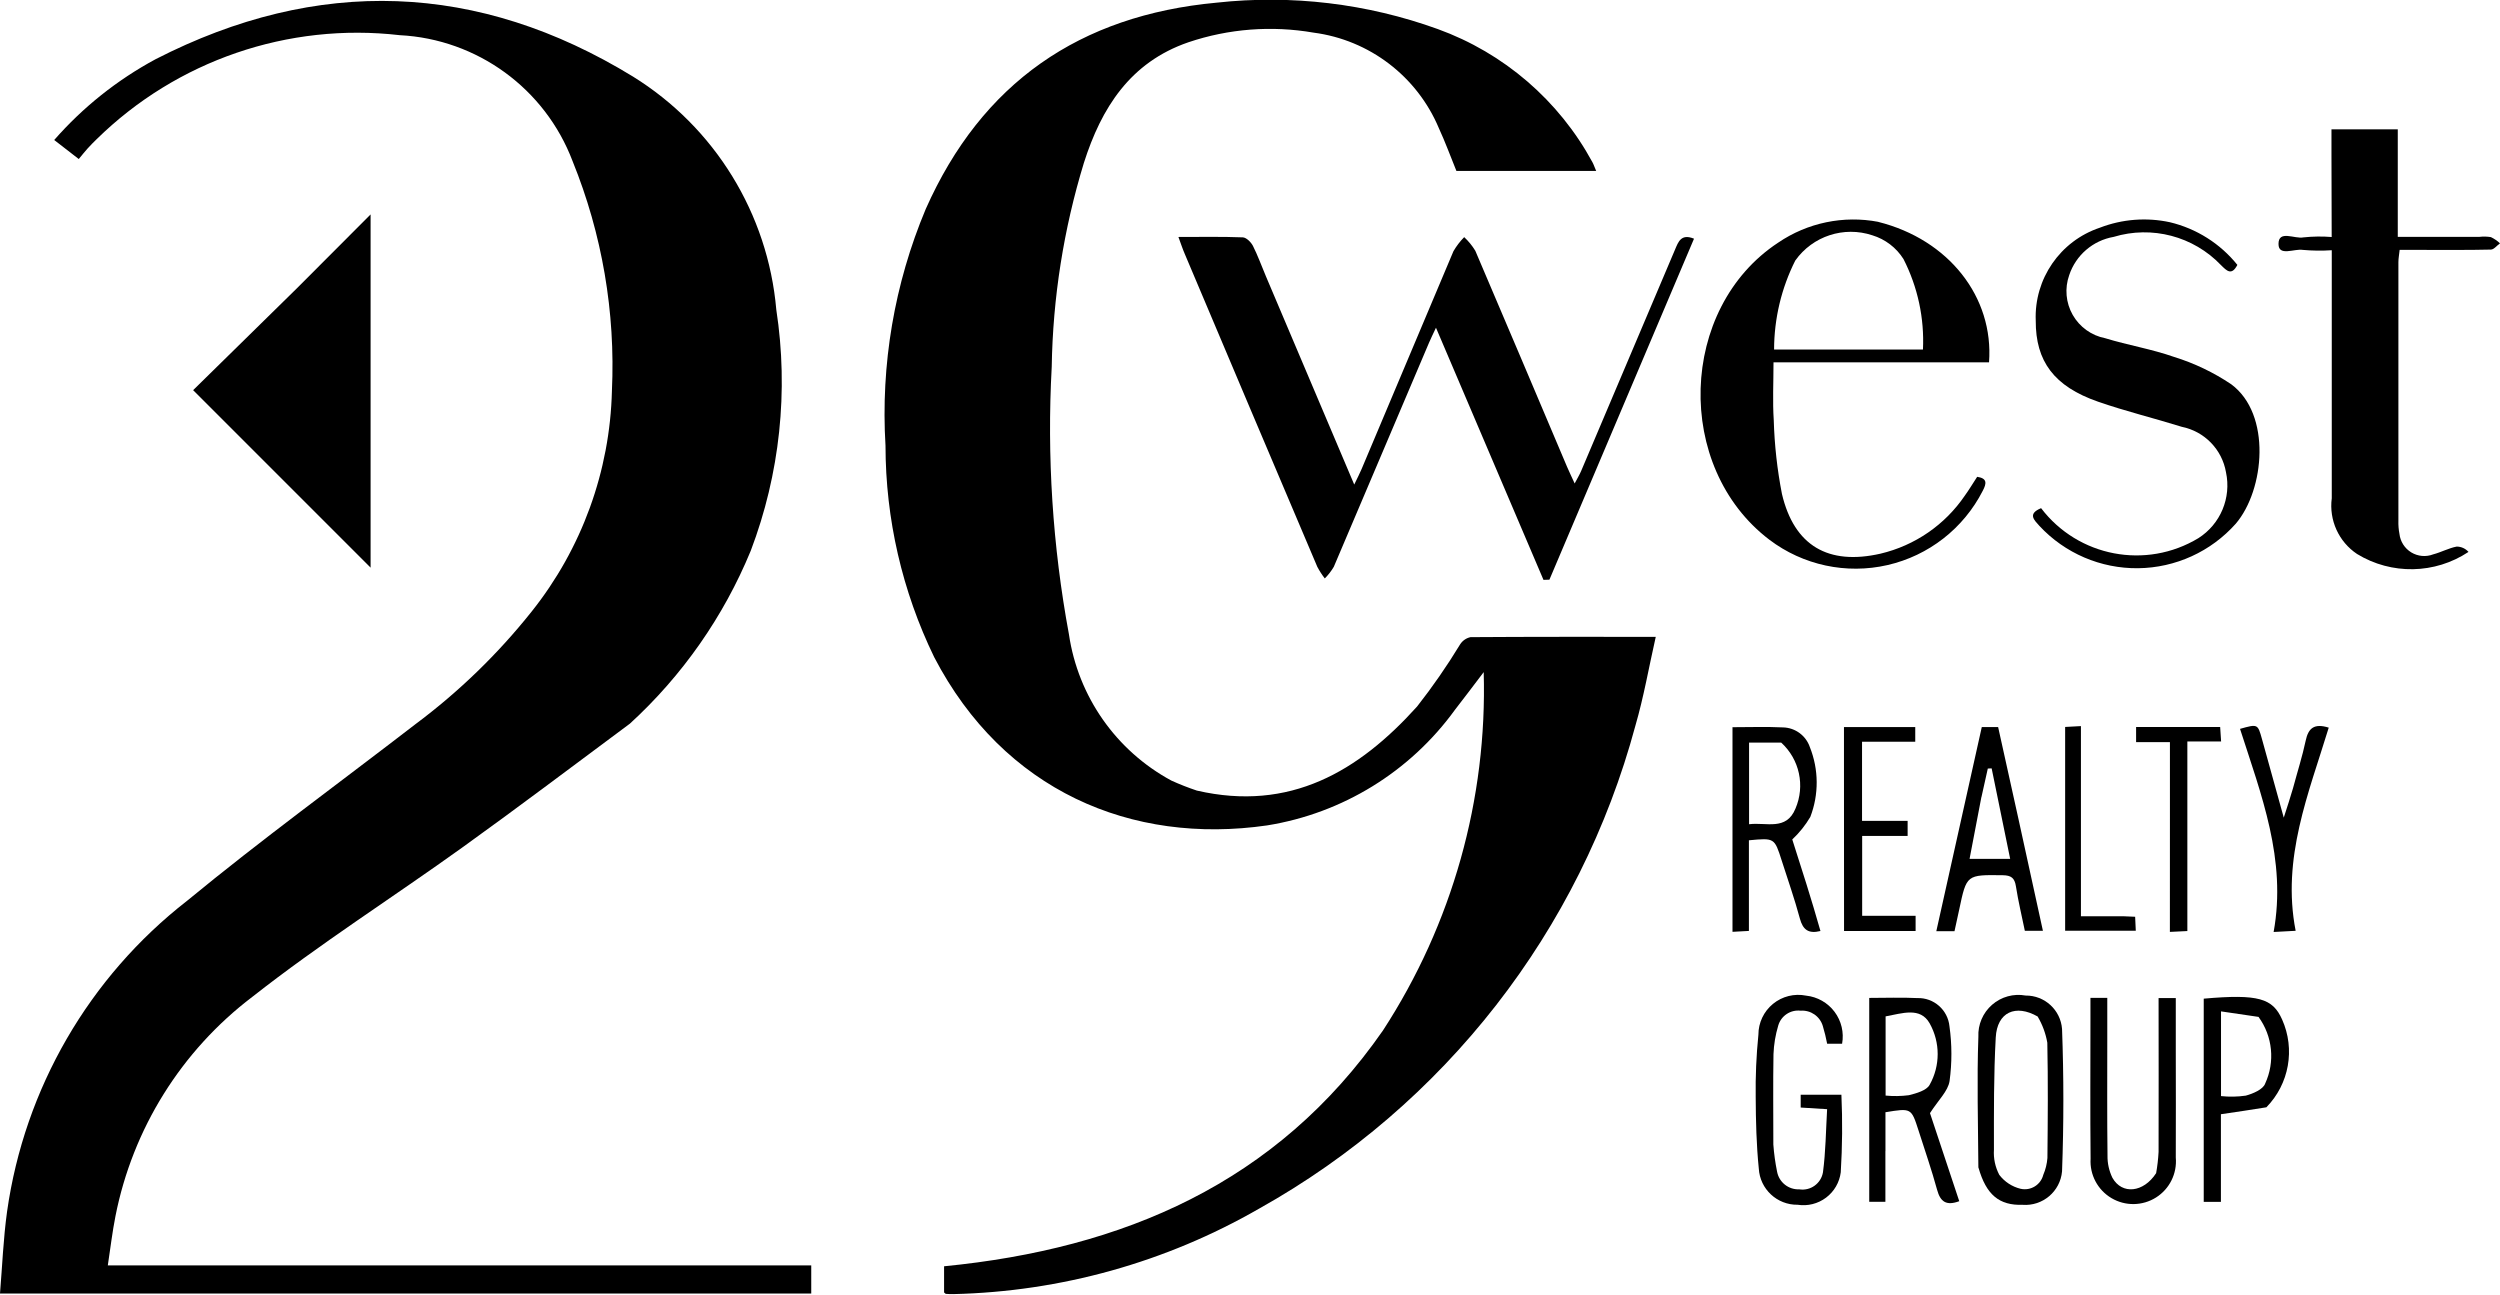
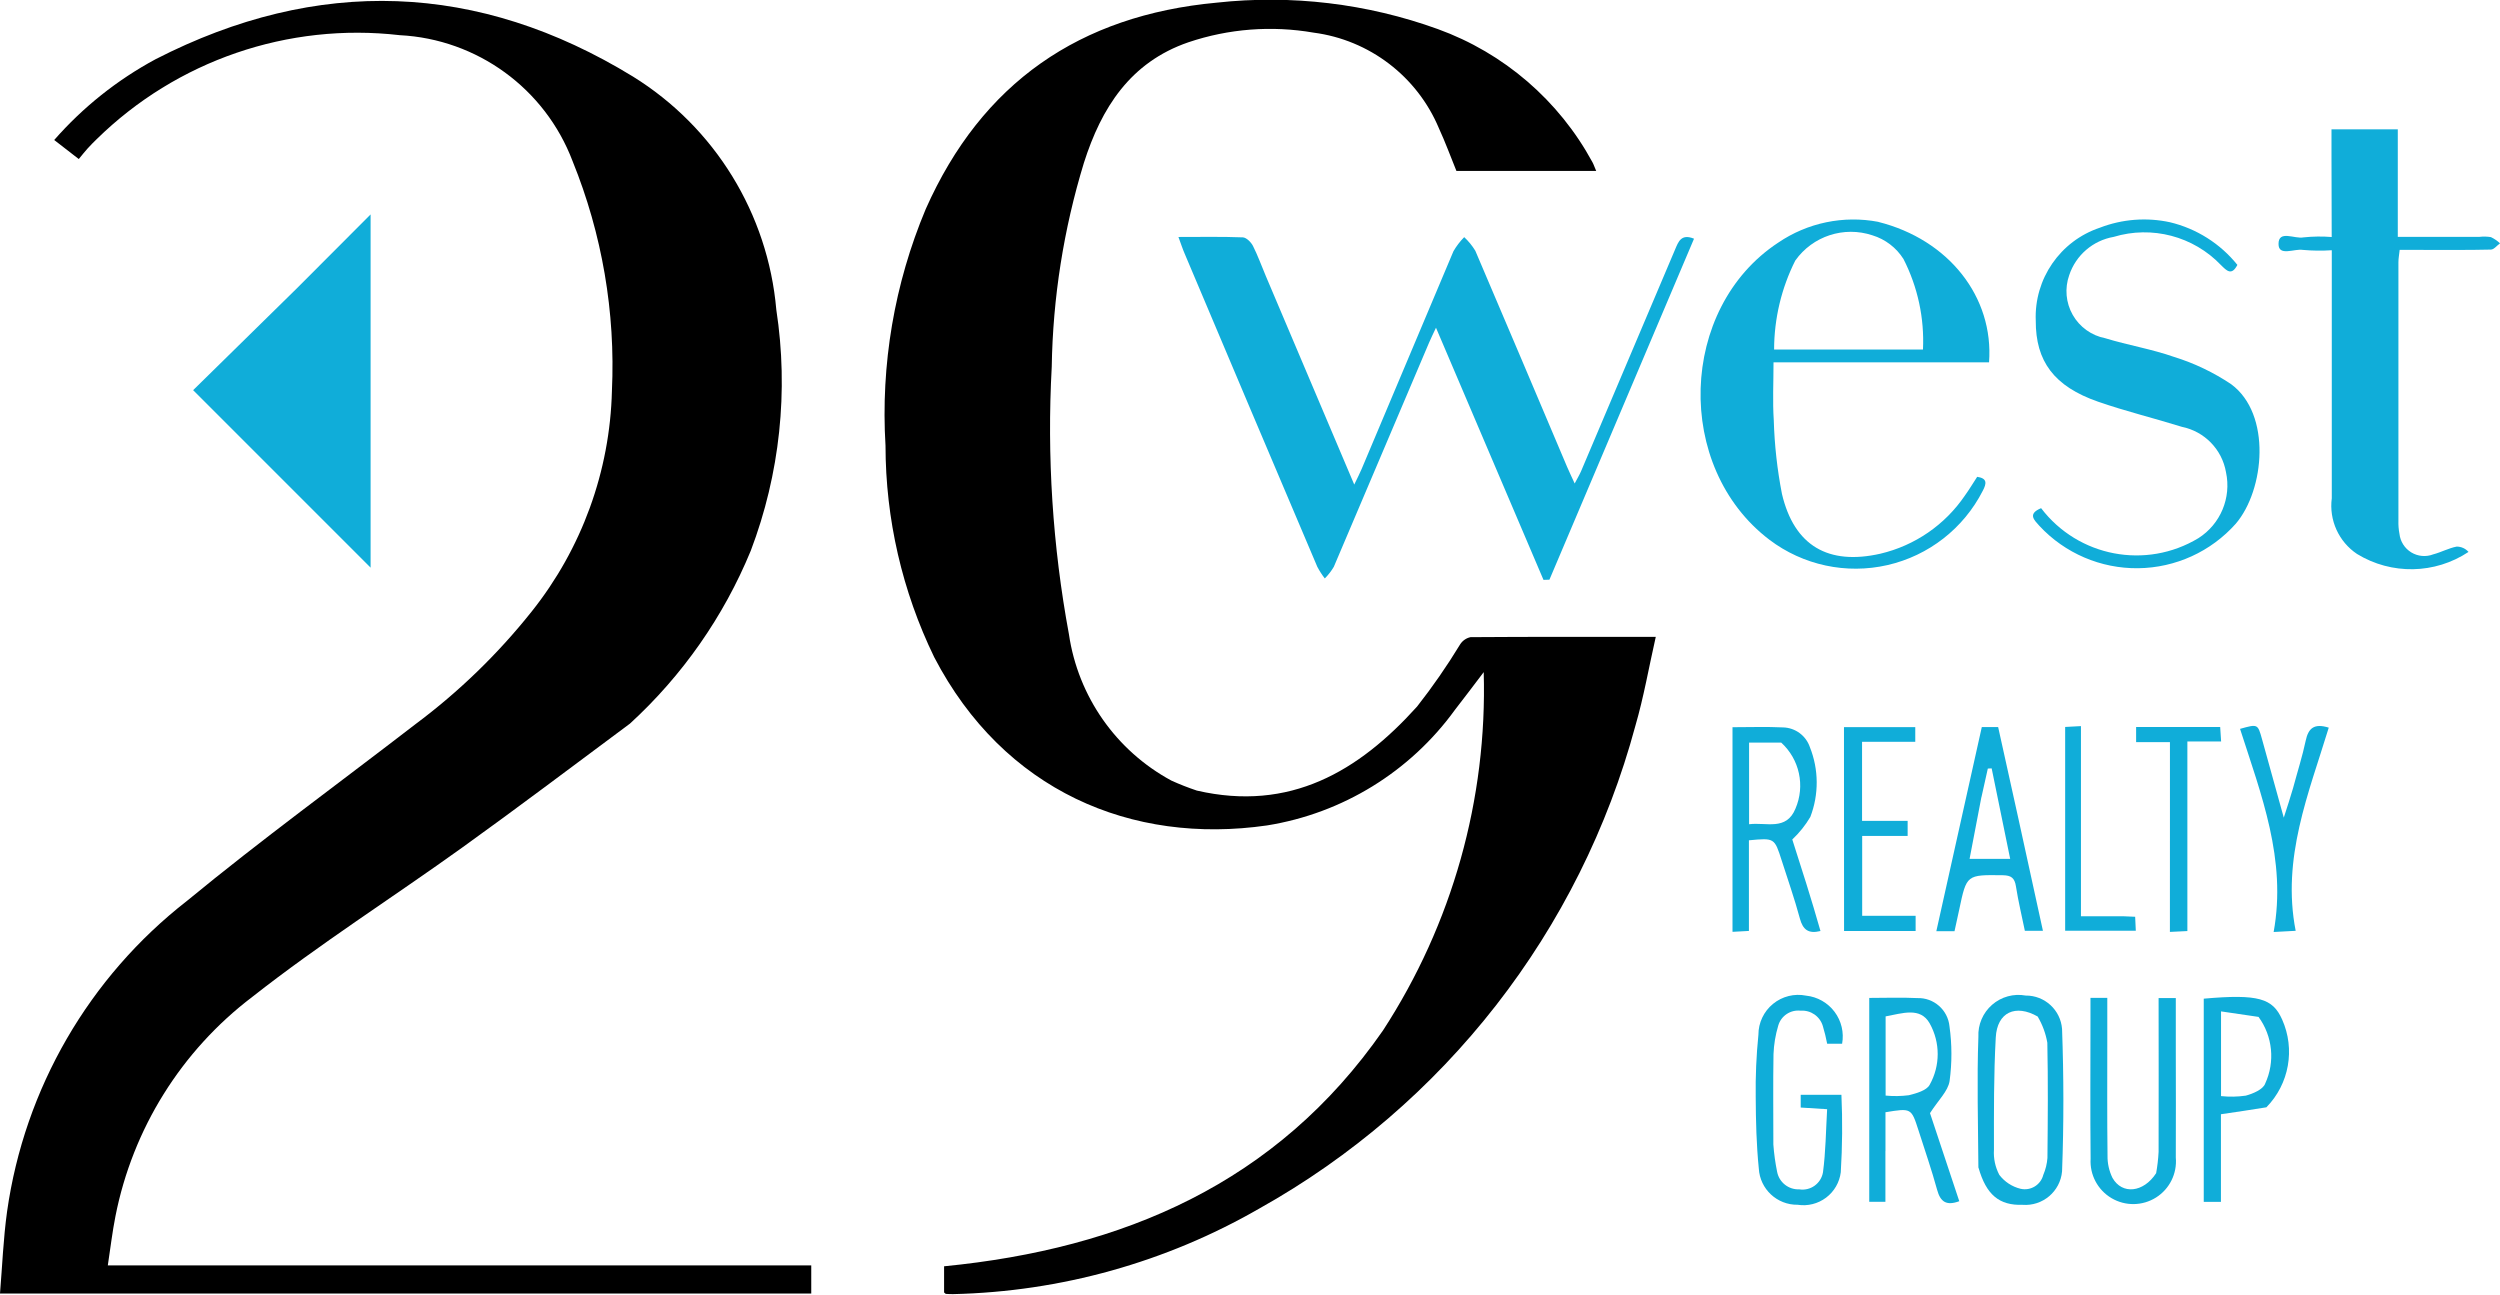
- <svg xmlns="http://www.w3.org/2000/svg" width="120.321" height="62.283" viewBox="0 0 120.321 62.283">
-   <g data-name="Group 1">
-     <path data-name="Path 2" d="M30.318 34.826c-2.706 2.009-5.355 4.014-8.052 5.951-3.363 2.416-6.87 4.644-10.122 7.2a17.5 17.5 0 0 0-6.588 10.559c-.15.756-.239 1.523-.367 2.365h33.855v1.353H0c.11-1.316.159-2.642.341-3.95a23.043 23.043 0 0 1 8.656-14.945c3.577-2.945 7.33-5.677 11-8.507a30.263 30.263 0 0 0 5.587-5.415 17.736 17.736 0 0 0 3.867-10.629 26.2 26.2 0 0 0-1.893-11.051 9.413 9.413 0 0 0-8.321-6.064A17.893 17.893 0 0 0 4.65 6.701c-.153.144-.3.3-.441.453-.125.138-.24.286-.418.5l-1.182-.916A17.547 17.547 0 0 1 7.488 2.85c7.8-4 15.532-3.724 22.974.834a14.7 14.7 0 0 1 6.9 11.219 22.908 22.908 0 0 1-1.23 11.605 23.316 23.316 0 0 1-5.814 8.318z" />
-     <path data-name="Path 3" d="M57.601 38.049c4.48 1.034 7.788-.923 10.6-4.044a30.5 30.5 0 0 0 2.072-2.992.788.788 0 0 1 .5-.348c2.926-.021 5.852-.015 8.916-.015-.334 1.475-.579 2.9-.98 4.276a37.908 37.908 0 0 1-18.115 23.246 30.914 30.914 0 0 1-14.717 4.111c-.117 0-.234 0-.351-.011-.019 0-.036-.027-.089-.068v-1.26c8.609-.845 16.007-3.984 21.124-11.351a30.03 30.03 0 0 0 4.847-17.245c-.5.651-.931 1.24-1.385 1.816a13.884 13.884 0 0 1-9.042 5.562c-6.525.944-12.678-1.671-16.021-8.1a23.357 23.357 0 0 1-2.342-10.174 25.463 25.463 0 0 1 1.936-11.391c2.7-6.081 7.412-9.322 14-9.933a23.718 23.718 0 0 1 10.642 1.27 13.827 13.827 0 0 1 7.444 6.407c.064.114.1.242.181.421h-6.727c-.277-.68-.532-1.381-.843-2.055a7.611 7.611 0 0 0-6.029-4.6 12.282 12.282 0 0 0-6.028.464c-2.8.964-4.186 3.155-5.029 5.807a35.515 35.515 0 0 0-1.547 9.815 54.417 54.417 0 0 0 .828 12.872 9.591 9.591 0 0 0 4.93 7.039 12.739 12.739 0 0 0 1.225.481z" />
-     <path data-name="Path 4" d="M60.928 13.301c1.41 3.322 2.8 6.6 4.249 10.02.157-.328.266-.536.357-.752q2.207-5.24 4.418-10.479a3.414 3.414 0 0 1 .517-.677 3.068 3.068 0 0 1 .535.656c1.483 3.463 2.947 6.935 4.417 10.4.1.233.21.46.365.8.133-.254.234-.418.309-.594q2.264-5.33 4.522-10.664c.16-.379.295-.776.913-.523l-6.959 16.411-.286.009-5.174-12.135c-.147.316-.246.513-.332.716q-2.29 5.4-4.585 10.79a2.78 2.78 0 0 1-.434.56 3.824 3.824 0 0 1-.36-.559q-3.2-7.528-6.38-15.061c-.1-.229-.176-.466-.305-.814 1.1 0 2.1-.02 3.1.019.171.007.395.231.487.41.23.456.405.943.626 1.467z" />
-     <path data-name="Path 5" d="m14.289 13.875 3.547-3.555v17l-8.541-8.542z" />
-     <path data-name="Path 6" d="M112.21 7.457V6.225h3.191V11.4h3.925a2.011 2.011 0 0 1 .558.012 1.717 1.717 0 0 1 .437.3c-.146.1-.291.3-.44.3-1.1.026-2.2.015-3.3.015h-1.09c-.024.233-.06.412-.06.592v12.444a2.887 2.887 0 0 0 .05.629 1.2 1.2 0 0 0 1.625.988c.383-.1.744-.3 1.13-.374a.759.759 0 0 1 .569.257 4.99 4.99 0 0 1-5.363.1 2.789 2.789 0 0 1-1.218-2.682q-.006-5.519 0-11.038v-.9a8.878 8.878 0 0 1-1.394-.016c-.411-.069-1.173.33-1.169-.288 0-.685.778-.228 1.2-.314a7.309 7.309 0 0 1 1.359-.018z" />
-     <path data-name="Path 7" d="M90.399 10.68c3.382.848 5.566 3.61 5.33 6.759H85.356c0 .98-.048 1.886.012 2.785a21.845 21.845 0 0 0 .394 3.548c.588 2.5 2.236 3.445 4.739 2.876a6.8 6.8 0 0 0 4.067-2.8c.205-.283.384-.586.59-.9.49.074.457.315.268.674a6.871 6.871 0 0 1-10.268 2.355c-4.593-3.491-4.374-11.145.425-14.3a6.428 6.428 0 0 1 4.816-1m-3.993 1.857a9.576 9.576 0 0 0-1.022 4.288h7.165a8.672 8.672 0 0 0-.937-4.354 2.7 2.7 0 0 0-1.5-1.144 3.278 3.278 0 0 0-3.706 1.213z" />
-     <path data-name="Path 8" d="M104.435 10.696a5.938 5.938 0 0 1 3.246 2.053c-.277.533-.509.287-.787.012a5.1 5.1 0 0 0-5.168-1.36 2.751 2.751 0 0 0-2.138 1.84 2.306 2.306 0 0 0 1.732 3.037c1.094.335 2.238.522 3.314.9a10.526 10.526 0 0 1 2.751 1.316c1.945 1.437 1.611 5.079.22 6.71a6.387 6.387 0 0 1-9.45.108c-.244-.277-.593-.575.079-.855a5.768 5.768 0 0 0 7.571 1.444 3.01 3.01 0 0 0 1.328-3.173 2.7 2.7 0 0 0-2.126-2.186c-1.339-.418-2.707-.749-4.03-1.209-2.121-.738-3.008-1.945-3-3.9a4.525 4.525 0 0 1 3.085-4.474 5.9 5.9 0 0 1 3.373-.263z" />
-     <path data-name="Path 9" d="M87.616 44.808c-.584.146-.847-.067-.991-.6-.255-.946-.58-1.873-.879-2.806-.344-1.077-.345-1.076-1.574-.96v4.362l-.79.043v-9.848c.82 0 1.632-.029 2.441.01a1.4 1.4 0 0 1 1.283.95 4.6 4.6 0 0 1 .022 3.357 4.864 4.864 0 0 1-.869 1.086c.442 1.378.925 2.882 1.357 4.407m-1.891-9.069H84.18v3.929c.832-.106 1.788.33 2.232-.75a2.8 2.8 0 0 0-.687-3.18z" />
-     <path data-name="Path 10" d="M90.741 55.403v2.437h-.778v-9.812c.789 0 1.553-.03 2.312.008a1.507 1.507 0 0 1 1.55 1.36 9.636 9.636 0 0 1 .005 2.632c-.075.489-.542.917-.943 1.545l1.409 4.239c-.621.229-.907.033-1.065-.544-.265-.968-.595-1.918-.9-2.874-.344-1.068-.346-1.067-1.587-.864v1.871m.007-6.486v3.813a4.978 4.978 0 0 0 1.119-.017c.36-.09.854-.228 1-.5a3.024 3.024 0 0 0 0-2.961c-.453-.8-1.323-.476-2.12-.333z" />
-     <path data-name="Path 11" d="M95.216 56.196c-.013-2.137-.075-4.218 0-6.295a1.93 1.93 0 0 1 2.275-1.987 1.741 1.741 0 0 1 1.752 1.608 92.69 92.69 0 0 1 0 6.854 1.773 1.773 0 0 1-1.9 1.61c-1.122.036-1.749-.479-2.122-1.79m2.854-7.27c-1.068-.612-1.957-.215-2.023 1.006-.1 1.8-.088 3.6-.087 5.4a2.277 2.277 0 0 0 .258 1.212 1.827 1.827 0 0 0 1.023.67.918.918 0 0 0 1.093-.668 2.563 2.563 0 0 0 .2-.813c.018-1.849.034-3.7-.005-5.547a3.706 3.706 0 0 0-.464-1.26z" />
-     <path data-name="Path 12" d="M103.771 56.463a8.291 8.291 0 0 0 .118-1.023c.009-2.454 0-4.908 0-7.406h.828v2.552c0 1.708.01 3.417 0 5.125a2.056 2.056 0 1 1-4.1.058c-.023-2.223-.007-4.447-.007-6.67v-1.074h.81v2.041c0 1.849-.012 3.7.011 5.547a2.343 2.343 0 0 0 .237 1.074c.461.818 1.493.717 2.103-.224z" />
-     <path data-name="Path 13" d="M85.348 55.084a10.28 10.28 0 0 0 .181 1.312 1.041 1.041 0 0 0 1.064.845 1 1 0 0 0 1.143-.819c.132-.987.14-1.99.2-3.039l-1.272-.079v-.615h1.96a35.247 35.247 0 0 1-.031 3.731 1.811 1.811 0 0 1-2.077 1.563 1.846 1.846 0 0 1-1.868-1.742c-.115-1.137-.143-2.287-.149-3.431a26.1 26.1 0 0 1 .13-3.01 1.917 1.917 0 0 1 2.293-1.882 1.974 1.974 0 0 1 1.735 2.316h-.719a8.265 8.265 0 0 0-.208-.85 1.033 1.033 0 0 0-1.069-.741 1 1 0 0 0-1.078.718 5.52 5.52 0 0 0-.228 1.374c-.024 1.427-.007 2.855-.007 4.349z" />
-     <path data-name="Path 14" d="M97.161 39.488c.388 1.791.769 3.523 1.161 5.309h-.87c-.141-.69-.315-1.41-.429-2.139-.063-.407-.23-.53-.639-.535-1.736-.022-1.735-.036-2.09 1.651-.072.342-.149.682-.227 1.042h-.875l2.188-9.823h.787c.327 1.474.657 2.954.994 4.494m-1.8-1.125-.569 2.974h1.954l-.891-4.355-.185.008c-.091.42-.184.843-.306 1.374z" />
-     <path data-name="Path 15" d="M109.079 53.292c-.739.121-1.427.222-2.19.334v4.219h-.827v-9.781c2.643-.234 3.319-.012 3.771 1a3.812 3.812 0 0 1-.754 4.226m-.376-4.348-1.809-.266v4.077a4.77 4.77 0 0 0 1.191-.022c.348-.094.834-.3.933-.579a3.183 3.183 0 0 0-.317-3.208z" />
-     <path data-name="Path 16" d="M88.747 36.016v-1.022h3.431v.706h-2.561v3.806h2.194v.727h-2.188v3.844h2.572v.729h-3.444z" />
-     <path data-name="Path 17" d="M110.36 37.932c.214-.8.45-1.534.609-2.286.127-.6.408-.846 1.109-.626-.964 3.162-2.275 6.28-1.592 9.778l-1.06.057c.634-3.48-.6-6.611-1.617-9.776.852-.239.853-.239 1.055.487a4968 4968 0 0 1 1.05 3.786c.187-.575.313-.969.446-1.42z" />
-     <path data-name="Path 18" d="M104.435 39.373v-3.655h-1.628v-.728h4.046l.045.694h-1.624v9.126l-.841.041z" />
-     <path data-name="Path 19" d="M102.174 44.097c.227.008.389.016.587.025l.031.673h-3.4v-9.808l.76-.041v9.151z" />
+ <svg xmlns="http://www.w3.org/2000/svg" width="120.32" height="62.283" viewBox="0 0 120.32 62.283">
+   <g id="Group_1967" data-name="Group 1967" transform="translate(-569.068 -1250.016)">
+     <path id="Path_2" data-name="Path 2" d="M188.386,104.118c-2.706,2.009-5.355,4.014-8.052,5.951-3.363,2.416-6.87,4.644-10.122,7.2a17.5,17.5,0,0,0-6.588,10.559c-.15.756-.239,1.523-.367,2.365h33.855v1.353H158.068c.11-1.316.159-2.642.341-3.95a23.043,23.043,0,0,1,8.656-14.945c3.577-2.945,7.33-5.677,11-8.507a30.263,30.263,0,0,0,5.587-5.415A17.736,17.736,0,0,0,187.519,88.1a26.2,26.2,0,0,0-1.893-11.051,9.413,9.413,0,0,0-8.321-6.064,17.893,17.893,0,0,0-14.587,5.008c-.153.144-.3.3-.441.453-.125.138-.24.286-.418.5l-1.182-.916a17.547,17.547,0,0,1,4.879-3.888c7.8-4,15.532-3.724,22.974.834a14.7,14.7,0,0,1,6.9,11.219A22.908,22.908,0,0,1,194.2,95.8,23.316,23.316,0,0,1,188.386,104.118Z" transform="translate(411 1180.724)" />
+     <path id="Path_3" data-name="Path 3" d="M476.007,107.065c4.48,1.034,7.788-.923,10.6-4.044a30.5,30.5,0,0,0,2.072-2.992.788.788,0,0,1,.5-.348c2.926-.021,5.852-.015,8.916-.015-.334,1.475-.579,2.9-.98,4.276A37.908,37.908,0,0,1,479,127.188a30.914,30.914,0,0,1-14.717,4.111c-.117,0-.234,0-.351-.011-.019,0-.036-.027-.089-.068v-1.26c8.609-.845,16.007-3.984,21.124-11.351a30.03,30.03,0,0,0,4.847-17.245c-.5.651-.931,1.24-1.385,1.816a13.884,13.884,0,0,1-9.042,5.562c-6.525.944-12.678-1.671-16.021-8.1a23.357,23.357,0,0,1-2.342-10.174,25.463,25.463,0,0,1,1.936-11.391c2.7-6.081,7.412-9.322,14-9.933a23.718,23.718,0,0,1,10.642,1.27,13.827,13.827,0,0,1,7.444,6.407c.064.114.1.242.181.421H488.5c-.277-.68-.532-1.381-.843-2.055a7.611,7.611,0,0,0-6.029-4.6,12.282,12.282,0,0,0-6.028.464c-2.8.964-4.186,3.155-5.029,5.807a35.515,35.515,0,0,0-1.547,9.815,54.417,54.417,0,0,0,.828,12.872,9.591,9.591,0,0,0,4.93,7.039A12.739,12.739,0,0,0,476.007,107.065Z" transform="translate(150.662 1181)" />
+     <path id="Path_4" data-name="Path 4" d="M565.586,151.981c1.41,3.322,2.8,6.6,4.249,10.02.157-.328.266-.536.357-.752q2.207-5.24,4.418-10.479a3.414,3.414,0,0,1,.517-.677,3.068,3.068,0,0,1,.535.656c1.483,3.463,2.947,6.935,4.417,10.4.1.233.21.46.365.8.133-.254.234-.418.309-.594q2.264-5.33,4.522-10.664c.16-.379.295-.776.913-.523l-6.959,16.411-.286.009-5.174-12.135c-.147.316-.246.513-.332.716q-2.29,5.4-4.585,10.79a2.78,2.78,0,0,1-.434.56,3.824,3.824,0,0,1-.36-.559q-3.2-7.528-6.38-15.061c-.1-.229-.176-.466-.305-.814,1.1,0,2.1-.02,3.1.019.171.007.395.231.487.41C565.19,150.97,565.365,151.457,565.586,151.981Z" transform="translate(64.41 1111.336)" fill="#10add9" />
+     <path id="Path_5" data-name="Path 5" d="M229.163,145.957l3.547-3.555v17l-8.541-8.542Z" transform="translate(354.194 1117.934)" fill="#10add9" />
+     <path id="Path_6" data-name="Path 6" d="M940.391,114.516v-1.232h3.191v5.175h3.925a2.011,2.011,0,0,1,.558.012,1.717,1.717,0,0,1,.437.3c-.146.1-.291.3-.44.3-1.1.026-2.2.015-3.3.015h-1.09c-.024.233-.06.412-.06.592q0,6.222,0,12.444a2.887,2.887,0,0,0,.05.629,1.2,1.2,0,0,0,1.625.988c.383-.1.744-.3,1.13-.374a.759.759,0,0,1,.569.257,4.99,4.99,0,0,1-5.363.1,2.789,2.789,0,0,1-1.218-2.682q-.006-5.519,0-11.038c0-.274,0-.549,0-.9a8.878,8.878,0,0,1-1.394-.016c-.411-.069-1.173.33-1.169-.288,0-.685.778-.228,1.2-.314a7.309,7.309,0,0,1,1.359-.018Z" transform="translate(-259.113 1142.957)" fill="#10add9" />
+     <path id="Path_7" data-name="Path 7" d="M748.634,144.291c3.382.848,5.566,3.61,5.33,6.759H743.591c0,.98-.048,1.886.012,2.785a21.845,21.845,0,0,0,.394,3.548c.588,2.5,2.236,3.445,4.739,2.876a6.8,6.8,0,0,0,4.067-2.8c.205-.283.384-.586.59-.9.49.074.457.315.268.674a6.871,6.871,0,0,1-10.268,2.355c-4.593-3.491-4.374-11.145.425-14.3a6.428,6.428,0,0,1,4.816-1m-3.993,1.857a9.576,9.576,0,0,0-1.022,4.288h7.165a8.672,8.672,0,0,0-.937-4.354,2.7,2.7,0,0,0-1.5-1.144A3.278,3.278,0,0,0,744.641,146.148Z" transform="translate(-89.167 1116.405)" fill="#10add9" />
+     <path id="Path_8" data-name="Path 8" d="M860.454,144.247A5.938,5.938,0,0,1,863.7,146.3c-.277.533-.509.287-.787.012a5.1,5.1,0,0,0-5.168-1.36,2.751,2.751,0,0,0-2.138,1.84,2.306,2.306,0,0,0,1.732,3.037c1.094.335,2.238.522,3.314.9a10.526,10.526,0,0,1,2.751,1.316c1.945,1.437,1.611,5.079.22,6.71a6.387,6.387,0,0,1-9.45.108c-.244-.277-.593-.575.079-.855a5.768,5.768,0,0,0,7.571,1.444,3.01,3.01,0,0,0,1.328-3.173,2.7,2.7,0,0,0-2.126-2.186c-1.339-.418-2.707-.749-4.03-1.209-2.121-.738-3.008-1.945-3-3.9a4.525,4.525,0,0,1,3.085-4.474A5.9,5.9,0,0,1,860.454,144.247Z" transform="translate(-186.951 1116.465)" fill="#10add9" />
+     <path id="Path_9" data-name="Path 9" d="M755.247,327.639c-.584.146-.847-.067-.991-.6-.255-.946-.58-1.873-.879-2.806-.344-1.077-.345-1.076-1.574-.96v4.362l-.79.043v-9.848c.82,0,1.632-.029,2.441.01a1.4,1.4,0,0,1,1.283.95,4.6,4.6,0,0,1,.022,3.357,4.864,4.864,0,0,1-.869,1.086c.442,1.378.925,2.882,1.357,4.407m-1.891-9.069h-1.545V322.5c.832-.106,1.788.33,2.232-.75A2.8,2.8,0,0,0,753.356,318.57Z" transform="translate(-98.563 967.185)" fill="#10add9" />
+     <path id="Path_10" data-name="Path 10" d="M798.6,417.875v2.437h-.778V410.5c.789,0,1.553-.03,2.312.008a1.507,1.507,0,0,1,1.55,1.36,9.636,9.636,0,0,1,.005,2.632c-.075.489-.542.917-.943,1.545l1.409,4.239c-.621.229-.907.033-1.065-.544-.265-.968-.595-1.918-.9-2.874-.344-1.068-.346-1.067-1.587-.864v1.871m.007-6.486V415.2a4.978,4.978,0,0,0,1.119-.017c.36-.09.854-.228,1-.5a3.024,3.024,0,0,0,0-2.961C800.276,410.922,799.406,411.246,798.609,411.389Z" transform="translate(-138.791 887.544)" fill="#10add9" />
+     <path id="Path_11" data-name="Path 11" d="M834.951,417.955c-.013-2.137-.075-4.218,0-6.295a1.93,1.93,0,0,1,2.275-1.987,1.741,1.741,0,0,1,1.752,1.608c.082,2.282.087,4.572,0,6.854a1.773,1.773,0,0,1-1.9,1.61c-1.122.036-1.749-.479-2.122-1.79m2.854-7.27c-1.068-.612-1.957-.215-2.023,1.006-.1,1.8-.088,3.6-.087,5.4a2.277,2.277,0,0,0,.258,1.212,1.827,1.827,0,0,0,1.023.67.918.918,0,0,0,1.093-.668,2.563,2.563,0,0,0,.2-.813c.018-1.849.034-3.7-.005-5.547A3.706,3.706,0,0,0,837.805,410.685Z" transform="translate(-170.667 888.257)" fill="#10add9" />
+     <path id="Path_12" data-name="Path 12" d="M876.7,418.97a8.291,8.291,0,0,0,.118-1.023c.009-2.454,0-4.908,0-7.406h.828v2.552c0,1.708.01,3.417,0,5.125a2.056,2.056,0,1,1-4.1.058c-.023-2.223-.007-4.447-.007-6.67v-1.074h.81v2.041c0,1.849-.012,3.7.011,5.547a2.343,2.343,0,0,0,.237,1.074C875.058,420.012,876.09,419.911,876.7,418.97Z" transform="translate(-203.861 887.509)" fill="#10add9" />
+     <path id="Path_13" data-name="Path 13" d="M759.833,416.837a10.28,10.28,0,0,0,.181,1.312,1.041,1.041,0,0,0,1.064.845,1,1,0,0,0,1.143-.819c.132-.987.14-1.99.2-3.039l-1.272-.079v-.615h1.96a35.247,35.247,0,0,1-.031,3.731,1.811,1.811,0,0,1-2.077,1.563,1.846,1.846,0,0,1-1.868-1.742c-.115-1.137-.143-2.287-.149-3.431a26.1,26.1,0,0,1,.13-3.01,1.917,1.917,0,0,1,2.293-1.882,1.974,1.974,0,0,1,1.735,2.316h-.719a8.265,8.265,0,0,0-.208-.85,1.033,1.033,0,0,0-1.069-.741,1,1,0,0,0-1.078.718,5.52,5.52,0,0,0-.228,1.374C759.816,413.915,759.833,415.343,759.833,416.837Z" transform="translate(-105.417 888.263)" fill="#10add9" />
+     <path id="Path_14" data-name="Path 14" d="M824.745,322.356c.388,1.791.769,3.523,1.161,5.309h-.87c-.141-.69-.315-1.41-.429-2.139-.063-.407-.23-.53-.639-.535-1.736-.022-1.735-.036-2.09,1.651-.072.342-.149.682-.227,1.042h-.875l2.188-9.823h.787c.327,1.474.657,2.954.994,4.494m-1.8-1.125-.569,2.974h1.954l-.891-4.355-.185.008C823.163,320.277,823.07,320.7,822.948,321.231Z" transform="translate(-158.516 967.148)" fill="#10add9" />
+     <path id="Path_15" data-name="Path 15" d="M915.3,415.516c-.739.121-1.427.222-2.19.334v4.219h-.827v-9.781c2.643-.234,3.319-.012,3.771,1a3.812,3.812,0,0,1-.754,4.226m-.376-4.348-1.809-.266v4.077a4.77,4.77,0,0,0,1.191-.022c.348-.094.834-.3.933-.579A3.183,3.183,0,0,0,914.922,411.168Z" transform="translate(-237.153 887.792)" fill="#10add9" />
+     <path id="Path_16" data-name="Path 16" d="M789.169,318.883v-1.022H792.6v.706h-2.561v3.806h2.194v.727h-2.188v3.844h2.572v.729h-3.444Z" transform="translate(-131.354 967.149)" fill="#10add9" />
+     <path id="Path_17" data-name="Path 17" d="M927.3,320.455c.214-.8.45-1.534.609-2.286.127-.6.408-.846,1.109-.626-.964,3.162-2.275,6.28-1.592,9.778l-1.06.057c.634-3.48-.6-6.611-1.617-9.776.852-.239.853-.239,1.055.487.331,1.191.661,2.382,1.05,3.786C927.041,321.3,927.167,320.906,927.3,320.455Z" transform="translate(-247.872 967.493)" fill="#10add9" />
+     <path id="Path_18" data-name="Path 18" d="M890.782,322.215V318.56h-1.628v-.728H893.2c.012.188.026.407.045.694h-1.624v9.126l-.841.041Z" transform="translate(-217.279 967.174)" fill="#10add9" />
+     <path id="Path_19" data-name="Path 19" d="M867.661,326.676c.227.008.389.016.587.025l.031.673h-3.4v-9.808l.76-.041v9.151Z" transform="translate(-196.419 967.437)" fill="#10add9" />
  </g>
</svg>
